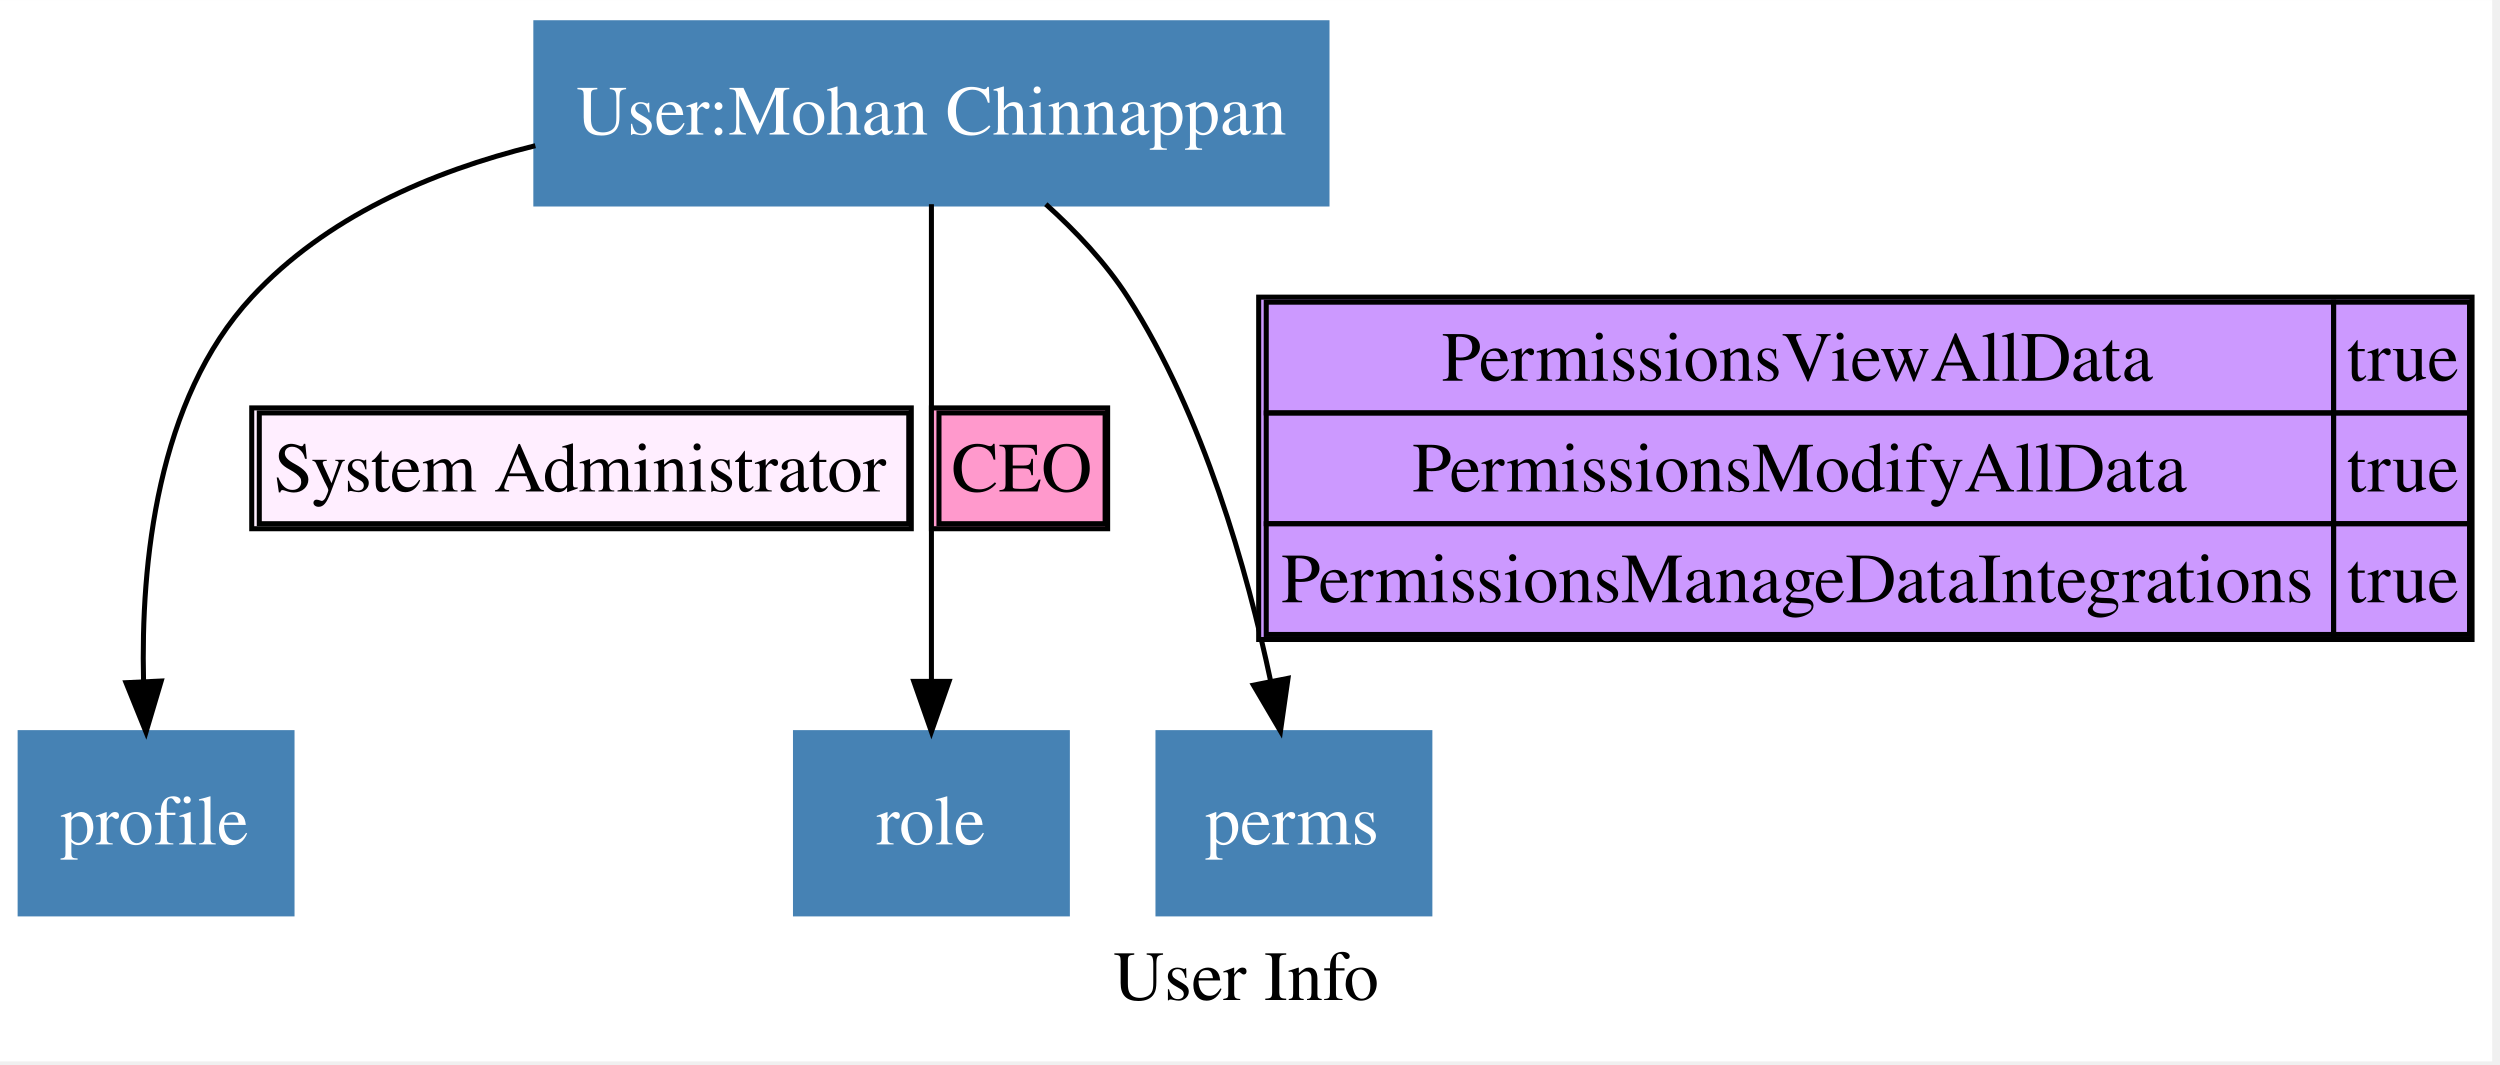
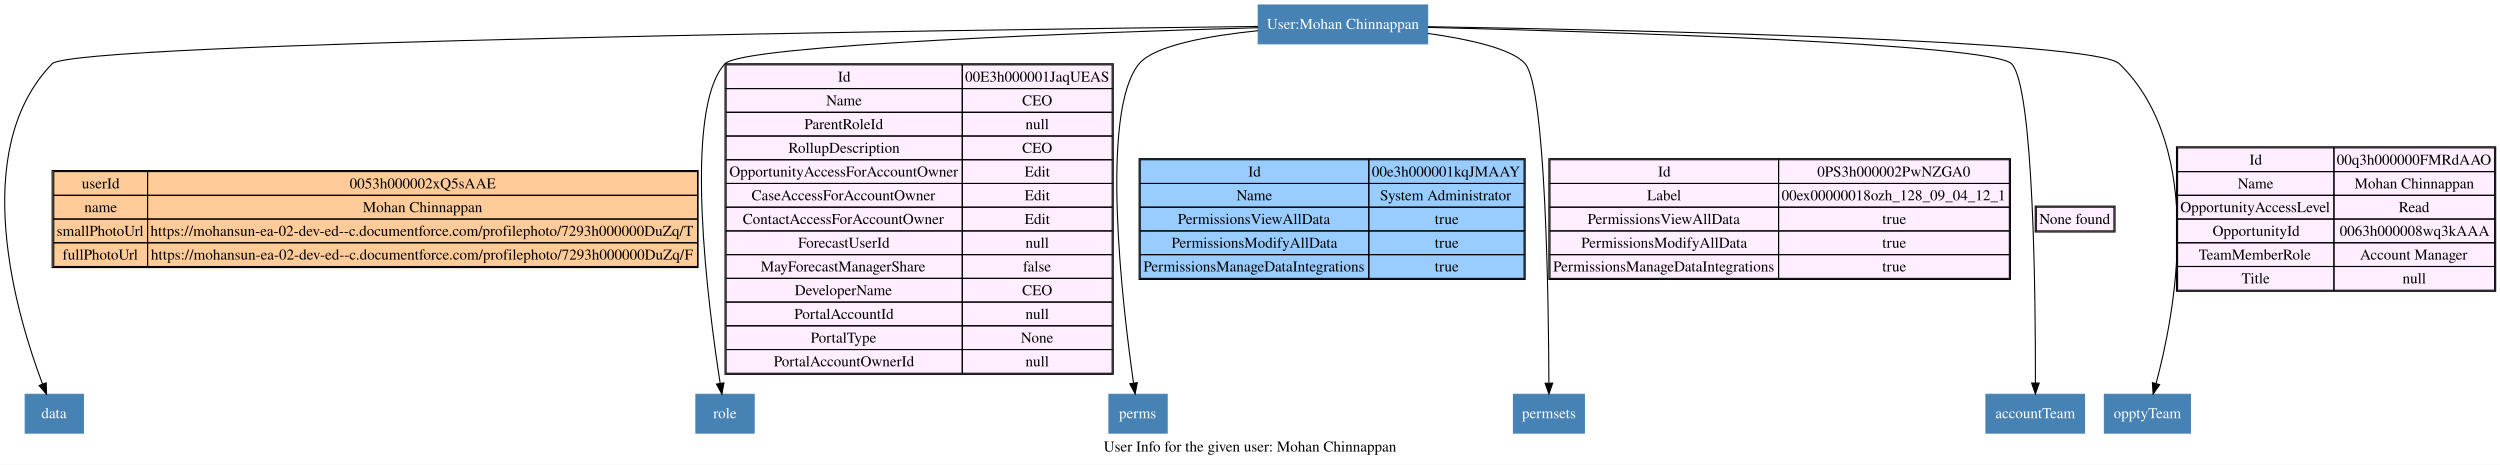
- <svg xmlns="http://www.w3.org/2000/svg" width="432pt" height="184pt" viewBox="0.00 0.00 432.00 183.97">
-   <g id="graph0" class="graph" transform="scale(0.87 0.87) rotate(0) translate(4 206.8)">
-     <polygon fill="white" stroke="transparent" points="-4,4 -4,-206.8 491,-206.8 491,4 -4,4" />
-     <text text-anchor="middle" x="243.5" y="-8.2" font-family="Times,serif" font-size="14.00">User Info</text>
+ <svg xmlns="http://www.w3.org/2000/svg" width="2318pt" height="431pt" viewBox="0.00 0.00 2318.35 430.80">
+   <g id="graph0" class="graph" transform="scale(1 1) rotate(0) translate(4 426.8)">
+     <polygon fill="white" stroke="transparent" points="-4,4 -4,-426.8 2314.35,-426.8 2314.35,4 -4,4" />
+     <text text-anchor="middle" x="1155.18" y="-8.2" font-family="Times,serif" font-size="14.00">User Info for the given user: Mohan Chinnappan</text>
    <g id="node1" class="node">
-       <polygon fill="steelblue" stroke="steelblue" points="102.43,-166.3 102.43,-202.3 259.57,-202.3 259.57,-166.3 102.43,-166.3" />
-       <text text-anchor="middle" x="181" y="-180.1" font-family="Times,serif" font-size="14.00" fill="white">User:Mohan Chinnappan</text>
+       <polygon fill="steelblue" stroke="steelblue" points="1162.78,-386.3 1162.78,-422.3 1319.92,-422.3 1319.92,-386.3 1162.78,-386.3" />
+       <text text-anchor="middle" x="1241.35" y="-400.1" font-family="Times,serif" font-size="14.00" fill="white">User:Mohan Chinnappan</text>
    </g>
    <g id="node2" class="node">
-       <polygon fill="steelblue" stroke="steelblue" points="0,-25.3 0,-61.3 54,-61.3 54,-25.3 0,-25.3" />
-       <text text-anchor="middle" x="26.66" y="-39.1" font-family="Times,serif" font-size="14.00" fill="white">profile</text>
+       <polygon fill="steelblue" stroke="steelblue" points="19.35,-25.3 19.35,-61.3 73.35,-61.3 73.35,-25.3 19.35,-25.3" />
+       <text text-anchor="middle" x="46.01" y="-39.1" font-family="Times,serif" font-size="14.00" fill="white">data</text>
    </g>
    <g id="edge1" class="edge">
-       <path fill="none" stroke="black" d="M102.33,-177.88C81.45,-172.73 60.66,-163.62 46,-147.8 27.13,-127.44 23.96,-94.79 24.51,-71.61" />
-       <polygon fill="black" stroke="black" points="28.02,-71.55 25,-61.4 21.03,-71.22 28.02,-71.55" />
-       <polygon fill="#ffeeff" stroke="transparent" points="46,-101.8 46,-125.8 177,-125.8 177,-101.8 46,-101.8" />
-       <polygon fill="none" stroke="black" points="47.5,-102.8 47.5,-124.8 176.5,-124.8 176.5,-102.8 47.5,-102.8" />
-       <text text-anchor="start" x="50.37" y="-109.2" font-family="Times,serif" font-size="14.00">System Administrator</text>
-       <polygon fill="none" stroke="black" points="46,-101.8 46,-125.8 177,-125.8 177,-101.8 46,-101.8" />
+       <path fill="none" stroke="black" d="M1162.42,-402.42C898.74,-399.31 63.86,-387.89 44.35,-367.8 -34.58,-286.49 12.15,-132.4 35.49,-70.76" />
+       <polygon fill="black" stroke="black" points="38.79,-71.94 39.15,-61.35 32.26,-69.4 38.79,-71.94" />
+       <polygon fill="#ffcc99" stroke="transparent" points="44.35,-178.8 44.35,-268.8 643.35,-268.8 643.35,-178.8 44.35,-178.8" />
+       <polygon fill="none" stroke="black" points="45.85,-245.8 45.85,-267.8 132.85,-267.8 132.85,-245.8 45.85,-245.8" />
+       <text text-anchor="start" x="71.86" y="-252.2" font-family="Times,serif" font-size="14.00">userId</text>
+       <polygon fill="none" stroke="black" points="132.85,-245.8 132.85,-267.8 642.85,-267.8 642.85,-245.8 132.85,-245.8" />
+       <text text-anchor="start" x="320.19" y="-252.2" font-family="Times,serif" font-size="14.00">0053h000002xQ5sAAE</text>
+       <polygon fill="none" stroke="black" points="45.85,-223.8 45.85,-245.8 132.85,-245.8 132.85,-223.8 45.85,-223.8" />
+       <text text-anchor="start" x="74.19" y="-230.2" font-family="Times,serif" font-size="14.00">name</text>
+       <polygon fill="none" stroke="black" points="132.85,-223.8 132.85,-245.8 642.85,-245.8 642.85,-223.8 132.85,-223.8" />
+       <text text-anchor="start" x="332.44" y="-230.2" font-family="Times,serif" font-size="14.00">Mohan Chinnappan</text>
+       <polygon fill="none" stroke="black" points="45.85,-201.8 45.85,-223.8 132.85,-223.8 132.85,-201.8 45.85,-201.8" />
+       <text text-anchor="start" x="48.52" y="-208.2" font-family="Times,serif" font-size="14.00">smallPhotoUrl</text>
+       <polygon fill="none" stroke="black" points="132.85,-201.8 132.85,-223.8 642.85,-223.8 642.85,-201.8 132.85,-201.8" />
+       <text text-anchor="start" x="135.53" y="-208.2" font-family="Times,serif" font-size="14.00">https://mohansun-ea-02-dev-ed--c.documentforce.com/profilephoto/7293h000000DuZq/T</text>
+       <polygon fill="none" stroke="black" points="45.85,-179.8 45.85,-201.8 132.85,-201.8 132.85,-179.8 45.85,-179.8" />
+       <text text-anchor="start" x="53.96" y="-186.2" font-family="Times,serif" font-size="14.00">fullPhotoUrl</text>
+       <polygon fill="none" stroke="black" points="132.85,-179.8 132.85,-201.8 642.85,-201.8 642.85,-179.8 132.85,-179.8" />
+       <text text-anchor="start" x="135.92" y="-186.2" font-family="Times,serif" font-size="14.00">https://mohansun-ea-02-dev-ed--c.documentforce.com/profilephoto/7293h000000DuZq/F</text>
+       <polygon fill="none" stroke="black" points="44.35,-178.8 44.35,-268.8 643.35,-268.8 643.35,-178.8 44.35,-178.8" />
    </g>
    <g id="node3" class="node">
-       <polygon fill="steelblue" stroke="steelblue" points="154,-25.3 154,-61.3 208,-61.3 208,-25.3 154,-25.3" />
-       <text text-anchor="middle" x="180.88" y="-39.1" font-family="Times,serif" font-size="14.00" fill="white">role</text>
+       <polygon fill="steelblue" stroke="steelblue" points="641.35,-25.3 641.35,-61.3 695.35,-61.3 695.35,-25.3 641.35,-25.3" />
+       <text text-anchor="middle" x="668.23" y="-39.1" font-family="Times,serif" font-size="14.00" fill="white">role</text>
    </g>
    <g id="edge2" class="edge">
-       <path fill="none" stroke="black" d="M181,-166.26C181,-142.7 181,-99.94 181,-71.83" />
-       <polygon fill="black" stroke="black" points="184.5,-71.48 181,-61.48 177.5,-71.48 184.5,-71.48" />
-       <polygon fill="#ff99cc" stroke="transparent" points="181,-101.8 181,-125.8 216,-125.8 216,-101.8 181,-101.8" />
-       <polygon fill="none" stroke="black" points="182.5,-102.8 182.5,-124.8 215.5,-124.8 215.5,-102.8 182.5,-102.8" />
-       <text text-anchor="start" x="185" y="-109.2" font-family="Times,serif" font-size="14.00">CEO</text>
-       <polygon fill="none" stroke="black" points="181,-101.8 181,-125.8 216,-125.8 216,-101.8 181,-101.8" />
+       <path fill="none" stroke="black" d="M1162.68,-401.25C1009.57,-396.86 685.01,-385.52 668.35,-367.8 628.73,-325.65 652.87,-141.9 663.81,-71.7" />
+       <polygon fill="black" stroke="black" points="667.33,-71.87 665.45,-61.44 660.42,-70.77 667.33,-71.87" />
+       <polygon fill="#ffeeff" stroke="transparent" points="668.35,-79.8 668.35,-367.8 1028.35,-367.8 1028.35,-79.8 668.35,-79.8" />
+       <polygon fill="none" stroke="black" points="669.35,-344.8 669.35,-366.8 888.35,-366.8 888.35,-344.8 669.35,-344.8" />
+       <text text-anchor="start" x="773.02" y="-351.2" font-family="Times,serif" font-size="14.00">Id</text>
+       <polygon fill="none" stroke="black" points="888.35,-344.8 888.35,-366.8 1027.35,-366.8 1027.35,-344.8 888.35,-344.8" />
+       <text text-anchor="start" x="890.97" y="-351.2" font-family="Times,serif" font-size="14.00">00E3h000001JaqUEAS</text>
+       <polygon fill="none" stroke="black" points="669.35,-322.8 669.35,-344.8 888.35,-344.8 888.35,-322.8 669.35,-322.8" />
+       <text text-anchor="start" x="762.14" y="-329.2" font-family="Times,serif" font-size="14.00">Name</text>
+       <polygon fill="none" stroke="black" points="888.35,-322.8 888.35,-344.8 1027.35,-344.8 1027.35,-322.8 888.35,-322.8" />
+       <text text-anchor="start" x="943.85" y="-329.2" font-family="Times,serif" font-size="14.00">CEO</text>
+       <polygon fill="none" stroke="black" points="669.35,-300.8 669.35,-322.8 888.35,-322.8 888.35,-300.8 669.35,-300.8" />
+       <text text-anchor="start" x="741.92" y="-307.2" font-family="Times,serif" font-size="14.00">ParentRoleId</text>
+       <polygon fill="none" stroke="black" points="888.35,-300.8 888.35,-322.8 1027.35,-322.8 1027.35,-300.8 888.35,-300.8" />
+       <text text-anchor="start" x="946.96" y="-307.2" font-family="Times,serif" font-size="14.00">null</text>
+       <polygon fill="none" stroke="black" points="669.35,-278.8 669.35,-300.8 888.35,-300.8 888.35,-278.8 669.35,-278.8" />
+       <text text-anchor="start" x="727.14" y="-285.2" font-family="Times,serif" font-size="14.00">RollupDescription</text>
+       <polygon fill="none" stroke="black" points="888.35,-278.8 888.35,-300.8 1027.35,-300.8 1027.35,-278.8 888.35,-278.8" />
+       <text text-anchor="start" x="943.85" y="-285.2" font-family="Times,serif" font-size="14.00">CEO</text>
+       <polygon fill="none" stroke="black" points="669.35,-256.8 669.35,-278.8 888.35,-278.8 888.35,-256.8 669.35,-256.8" />
+       <text text-anchor="start" x="672.33" y="-263.2" font-family="Times,serif" font-size="14.00">OpportunityAccessForAccountOwner</text>
+       <polygon fill="none" stroke="black" points="888.35,-256.8 888.35,-278.8 1027.35,-278.8 1027.35,-256.8 888.35,-256.8" />
+       <text text-anchor="start" x="946.18" y="-263.2" font-family="Times,serif" font-size="14.00">Edit</text>
+       <polygon fill="none" stroke="black" points="669.35,-234.8 669.35,-256.8 888.35,-256.8 888.35,-234.8 669.35,-234.8" />
+       <text text-anchor="start" x="692.95" y="-241.2" font-family="Times,serif" font-size="14.00">CaseAccessForAccountOwner</text>
+       <polygon fill="none" stroke="black" points="888.35,-234.8 888.35,-256.8 1027.35,-256.8 1027.35,-234.8 888.35,-234.8" />
+       <text text-anchor="start" x="946.18" y="-241.2" font-family="Times,serif" font-size="14.00">Edit</text>
+       <polygon fill="none" stroke="black" points="669.35,-212.8 669.35,-234.8 888.35,-234.8 888.35,-212.8 669.35,-212.8" />
+       <text text-anchor="start" x="684.78" y="-219.2" font-family="Times,serif" font-size="14.00">ContactAccessForAccountOwner</text>
+       <polygon fill="none" stroke="black" points="888.35,-212.8 888.35,-234.8 1027.35,-234.8 1027.35,-212.8 888.35,-212.8" />
+       <text text-anchor="start" x="946.18" y="-219.2" font-family="Times,serif" font-size="14.00">Edit</text>
+       <polygon fill="none" stroke="black" points="669.35,-190.8 669.35,-212.8 888.35,-212.8 888.35,-190.8 669.35,-190.8" />
+       <text text-anchor="start" x="736.1" y="-197.2" font-family="Times,serif" font-size="14.00">ForecastUserId</text>
+       <polygon fill="none" stroke="black" points="888.35,-190.8 888.35,-212.8 1027.35,-212.8 1027.35,-190.8 888.35,-190.8" />
+       <text text-anchor="start" x="946.96" y="-197.2" font-family="Times,serif" font-size="14.00">null</text>
+       <polygon fill="none" stroke="black" points="669.35,-168.8 669.35,-190.8 888.35,-190.8 888.35,-168.8 669.35,-168.8" />
+       <text text-anchor="start" x="701.5" y="-175.2" font-family="Times,serif" font-size="14.00">MayForecastManagerShare</text>
+       <polygon fill="none" stroke="black" points="888.35,-168.8 888.35,-190.8 1027.35,-190.8 1027.35,-168.8 888.35,-168.8" />
+       <text text-anchor="start" x="944.64" y="-175.2" font-family="Times,serif" font-size="14.00">false</text>
+       <polygon fill="none" stroke="black" points="669.35,-146.8 669.35,-168.8 888.35,-168.8 888.35,-146.8 669.35,-146.8" />
+       <text text-anchor="start" x="732.99" y="-153.2" font-family="Times,serif" font-size="14.00">DeveloperName</text>
+       <polygon fill="none" stroke="black" points="888.35,-146.8 888.35,-168.8 1027.35,-168.8 1027.35,-146.8 888.35,-146.8" />
+       <text text-anchor="start" x="943.85" y="-153.2" font-family="Times,serif" font-size="14.00">CEO</text>
+       <polygon fill="none" stroke="black" points="669.35,-124.8 669.35,-146.8 888.35,-146.8 888.35,-124.8 669.35,-124.8" />
+       <text text-anchor="start" x="732.59" y="-131.2" font-family="Times,serif" font-size="14.00">PortalAccountId</text>
+       <polygon fill="none" stroke="black" points="888.35,-124.8 888.35,-146.8 1027.35,-146.8 1027.35,-124.8 888.35,-124.8" />
+       <text text-anchor="start" x="946.96" y="-131.2" font-family="Times,serif" font-size="14.00">null</text>
+       <polygon fill="none" stroke="black" points="669.35,-102.8 669.35,-124.8 888.35,-124.8 888.35,-102.8 669.35,-102.8" />
+       <text text-anchor="start" x="747.75" y="-109.2" font-family="Times,serif" font-size="14.00">PortalType</text>
+       <polygon fill="none" stroke="black" points="888.35,-102.8 888.35,-124.8 1027.35,-124.8 1027.35,-102.8 888.35,-102.8" />
+       <text text-anchor="start" x="942.69" y="-109.2" font-family="Times,serif" font-size="14.00">None</text>
+       <polygon fill="none" stroke="black" points="669.35,-80.8 669.35,-102.8 888.35,-102.8 888.35,-80.8 669.35,-80.8" />
+       <text text-anchor="start" x="713.54" y="-87.2" font-family="Times,serif" font-size="14.00">PortalAccountOwnerId</text>
+       <polygon fill="none" stroke="black" points="888.35,-80.8 888.35,-102.8 1027.35,-102.8 1027.35,-80.8 888.35,-80.8" />
+       <text text-anchor="start" x="946.96" y="-87.2" font-family="Times,serif" font-size="14.00">null</text>
+       <polygon fill="none" stroke="black" points="668.35,-79.8 668.35,-367.8 1028.35,-367.8 1028.35,-79.8 668.35,-79.8" />
    </g>
    <g id="node4" class="node">
-       <polygon fill="steelblue" stroke="steelblue" points="226,-25.3 226,-61.3 280,-61.3 280,-25.3 226,-25.3" />
-       <text text-anchor="middle" x="252.61" y="-39.1" font-family="Times,serif" font-size="14.00" fill="white">perms</text>
+       <polygon fill="steelblue" stroke="steelblue" points="1024.35,-25.3 1024.35,-61.3 1078.35,-61.3 1078.35,-25.3 1024.35,-25.3" />
+       <text text-anchor="middle" x="1050.96" y="-39.1" font-family="Times,serif" font-size="14.00" fill="white">perms</text>
    </g>
    <g id="edge3" class="edge">
-       <path fill="none" stroke="black" d="M203.72,-166.26C209.68,-160.9 215.65,-154.58 220,-147.8 235.06,-124.34 243.73,-93.46 248.37,-71.56" />
-       <polygon fill="black" stroke="black" points="251.83,-72.09 250.33,-61.6 244.96,-70.73 251.83,-72.09" />
-       <polygon fill="#cc99ff" stroke="transparent" points="246,-79.8 246,-147.8 487,-147.8 487,-79.8 246,-79.8" />
-       <polygon fill="none" stroke="black" points="247.5,-124.8 247.5,-146.8 459.5,-146.8 459.5,-124.8 247.5,-124.8" />
-       <text text-anchor="start" x="282.35" y="-131.2" font-family="Times,serif" font-size="14.00">PermissionsViewAllData</text>
-       <polygon fill="none" stroke="black" points="459.5,-124.8 459.5,-146.8 486.5,-146.8 486.5,-124.8 459.5,-124.8" />
-       <text text-anchor="start" x="462.12" y="-131.2" font-family="Times,serif" font-size="14.00">true</text>
-       <polygon fill="none" stroke="black" points="247.5,-102.8 247.5,-124.8 459.5,-124.8 459.5,-102.8 247.5,-102.8" />
-       <text text-anchor="start" x="276.51" y="-109.2" font-family="Times,serif" font-size="14.00">PermissionsModifyAllData</text>
-       <polygon fill="none" stroke="black" points="459.5,-102.8 459.5,-124.8 486.5,-124.8 486.5,-102.8 459.5,-102.8" />
-       <text text-anchor="start" x="462.12" y="-109.2" font-family="Times,serif" font-size="14.00">true</text>
-       <polygon fill="none" stroke="black" points="247.5,-80.8 247.5,-102.8 459.5,-102.8 459.5,-80.8 247.5,-80.8" />
-       <text text-anchor="start" x="250.48" y="-87.2" font-family="Times,serif" font-size="14.00">PermissionsManageDataIntegrations</text>
-       <polygon fill="none" stroke="black" points="459.5,-80.8 459.5,-102.8 486.5,-102.8 486.5,-80.8 459.5,-80.8" />
-       <text text-anchor="start" x="462.12" y="-87.2" font-family="Times,serif" font-size="14.00">true</text>
-       <polygon fill="none" stroke="black" points="246,-79.8 246,-147.8 487,-147.8 487,-79.8 246,-79.8" />
+       <path fill="none" stroke="black" d="M1162.73,-398.46C1117.39,-393.85 1066.61,-384.93 1052.35,-367.8 1015.43,-323.44 1037.14,-141.83 1047.14,-71.92" />
+       <polygon fill="black" stroke="black" points="1050.65,-72.09 1048.64,-61.69 1043.73,-71.08 1050.65,-72.09" />
+       <polygon fill="#99ccff" stroke="transparent" points="1052.35,-167.8 1052.35,-279.8 1410.35,-279.8 1410.35,-167.8 1052.35,-167.8" />
+       <polygon fill="none" stroke="black" points="1053.35,-256.8 1053.35,-278.8 1265.35,-278.8 1265.35,-256.8 1053.35,-256.8" />
+       <text text-anchor="start" x="1153.52" y="-263.2" font-family="Times,serif" font-size="14.00">Id</text>
+       <polygon fill="none" stroke="black" points="1265.35,-256.8 1265.35,-278.8 1409.35,-278.8 1409.35,-256.8 1265.35,-256.8" />
+       <text text-anchor="start" x="1268.14" y="-263.2" font-family="Times,serif" font-size="14.00">00e3h000001kqJMAAY</text>
+       <polygon fill="none" stroke="black" points="1053.35,-234.8 1053.35,-256.8 1265.35,-256.8 1265.35,-234.8 1053.35,-234.8" />
+       <text text-anchor="start" x="1142.64" y="-241.2" font-family="Times,serif" font-size="14.00">Name</text>
+       <polygon fill="none" stroke="black" points="1265.35,-234.8 1265.35,-256.8 1409.35,-256.8 1409.35,-234.8 1265.35,-234.8" />
+       <text text-anchor="start" x="1275.72" y="-241.2" font-family="Times,serif" font-size="14.00">System Administrator</text>
+       <polygon fill="none" stroke="black" points="1053.35,-212.8 1053.35,-234.8 1265.35,-234.8 1265.35,-212.8 1053.35,-212.8" />
+       <text text-anchor="start" x="1088.2" y="-219.2" font-family="Times,serif" font-size="14.00">PermissionsViewAllData</text>
+       <polygon fill="none" stroke="black" points="1265.35,-212.8 1265.35,-234.8 1409.35,-234.8 1409.35,-212.8 1265.35,-212.8" />
+       <text text-anchor="start" x="1326.47" y="-219.2" font-family="Times,serif" font-size="14.00">true</text>
+       <polygon fill="none" stroke="black" points="1053.35,-190.8 1053.35,-212.8 1265.35,-212.8 1265.35,-190.8 1053.35,-190.8" />
+       <text text-anchor="start" x="1082.36" y="-197.2" font-family="Times,serif" font-size="14.00">PermissionsModifyAllData</text>
+       <polygon fill="none" stroke="black" points="1265.35,-190.8 1265.35,-212.8 1409.35,-212.8 1409.35,-190.8 1265.35,-190.8" />
+       <text text-anchor="start" x="1326.47" y="-197.2" font-family="Times,serif" font-size="14.00">true</text>
+       <polygon fill="none" stroke="black" points="1053.35,-168.8 1053.35,-190.8 1265.35,-190.8 1265.35,-168.8 1053.35,-168.8" />
+       <text text-anchor="start" x="1056.33" y="-175.2" font-family="Times,serif" font-size="14.00">PermissionsManageDataIntegrations</text>
+       <polygon fill="none" stroke="black" points="1265.35,-168.8 1265.35,-190.8 1409.35,-190.8 1409.35,-168.8 1265.35,-168.8" />
+       <text text-anchor="start" x="1326.47" y="-175.2" font-family="Times,serif" font-size="14.00">true</text>
+       <polygon fill="none" stroke="black" points="1052.35,-167.8 1052.35,-279.8 1410.35,-279.8 1410.35,-167.8 1052.35,-167.8" />
+     </g>
+     <g id="node5" class="node">
+       <polygon fill="steelblue" stroke="steelblue" points="1399.47,-25.3 1399.47,-61.3 1465.23,-61.3 1465.23,-25.3 1399.47,-25.3" />
+       <text text-anchor="middle" x="1432.35" y="-39.1" font-family="Times,serif" font-size="14.00" fill="white">permsets</text>
+     </g>
+     <g id="edge4" class="edge">
+       <path fill="none" stroke="black" d="M1320.08,-395.91C1358.12,-390.59 1398.15,-381.83 1410.35,-367.8 1429.54,-345.73 1432.07,-146.28 1432.35,-72.01" />
+       <polygon fill="black" stroke="black" points="1435.85,-71.61 1432.37,-61.6 1428.85,-71.59 1435.85,-71.61" />
+       <polygon fill="#ffeeff" stroke="transparent" points="1432.35,-167.8 1432.35,-279.8 1860.35,-279.8 1860.35,-167.8 1432.35,-167.8" />
+       <polygon fill="none" stroke="black" points="1433.35,-256.8 1433.35,-278.8 1645.35,-278.8 1645.35,-256.8 1433.35,-256.8" />
+       <text text-anchor="start" x="1533.52" y="-263.2" font-family="Times,serif" font-size="14.00">Id</text>
+       <polygon fill="none" stroke="black" points="1645.35,-256.8 1645.35,-278.8 1859.35,-278.8 1859.35,-256.8 1645.35,-256.8" />
+       <text text-anchor="start" x="1681.19" y="-263.2" font-family="Times,serif" font-size="14.00">0PS3h000002PwNZGA0</text>
+       <polygon fill="none" stroke="black" points="1433.35,-234.8 1433.35,-256.8 1645.35,-256.8 1645.35,-234.8 1433.35,-234.8" />
+       <text text-anchor="start" x="1523.41" y="-241.2" font-family="Times,serif" font-size="14.00">Label</text>
+       <polygon fill="none" stroke="black" points="1645.35,-234.8 1645.35,-256.8 1859.35,-256.8 1859.35,-234.8 1645.35,-234.8" />
+       <text text-anchor="start" x="1648.14" y="-241.2" font-family="Times,serif" font-size="14.00">00ex00000018ozh_128_09_04_12_1</text>
+       <polygon fill="none" stroke="black" points="1433.35,-212.8 1433.35,-234.8 1645.35,-234.8 1645.35,-212.8 1433.35,-212.8" />
+       <text text-anchor="start" x="1468.2" y="-219.2" font-family="Times,serif" font-size="14.00">PermissionsViewAllData</text>
+       <polygon fill="none" stroke="black" points="1645.35,-212.8 1645.35,-234.8 1859.35,-234.8 1859.35,-212.8 1645.35,-212.8" />
+       <text text-anchor="start" x="1741.47" y="-219.2" font-family="Times,serif" font-size="14.00">true</text>
+       <polygon fill="none" stroke="black" points="1433.35,-190.8 1433.35,-212.8 1645.35,-212.8 1645.35,-190.8 1433.35,-190.8" />
+       <text text-anchor="start" x="1462.36" y="-197.2" font-family="Times,serif" font-size="14.00">PermissionsModifyAllData</text>
+       <polygon fill="none" stroke="black" points="1645.35,-190.8 1645.35,-212.8 1859.35,-212.8 1859.35,-190.8 1645.35,-190.8" />
+       <text text-anchor="start" x="1741.47" y="-197.2" font-family="Times,serif" font-size="14.00">true</text>
+       <polygon fill="none" stroke="black" points="1433.35,-168.8 1433.35,-190.8 1645.35,-190.8 1645.35,-168.8 1433.35,-168.8" />
+       <text text-anchor="start" x="1436.33" y="-175.2" font-family="Times,serif" font-size="14.00">PermissionsManageDataIntegrations</text>
+       <polygon fill="none" stroke="black" points="1645.35,-168.8 1645.35,-190.8 1859.35,-190.8 1859.35,-168.8 1645.35,-168.8" />
+       <text text-anchor="start" x="1741.47" y="-175.2" font-family="Times,serif" font-size="14.00">true</text>
+       <polygon fill="none" stroke="black" points="1432.35,-167.8 1432.35,-279.8 1860.35,-279.8 1860.35,-167.8 1432.35,-167.8" />
+     </g>
+     <g id="node6" class="node">
+       <polygon fill="steelblue" stroke="steelblue" points="1837.65,-25.3 1837.65,-61.3 1929.05,-61.3 1929.05,-25.3 1837.65,-25.3" />
+       <text text-anchor="middle" x="1883.35" y="-39.1" font-family="Times,serif" font-size="14.00" fill="white">accountTeam</text>
+     </g>
+     <g id="edge5" class="edge">
+       <path fill="none" stroke="black" d="M1320.1,-401.53C1482.78,-397.51 1842.41,-386.54 1861.35,-367.8 1882.19,-347.19 1883.68,-146.02 1883.51,-71.71" />
+       <polygon fill="black" stroke="black" points="1887.01,-71.69 1883.48,-61.7 1880.01,-71.71 1887.01,-71.69" />
+       <polygon fill="#ffeeff" stroke="transparent" points="1883.35,-211.8 1883.35,-235.8 1957.35,-235.8 1957.35,-211.8 1883.35,-211.8" />
+       <polygon fill="none" stroke="black" points="1884.35,-212.8 1884.35,-234.8 1956.35,-234.8 1956.35,-212.8 1884.35,-212.8" />
+       <text text-anchor="start" x="1887.11" y="-219.2" font-family="Times,serif" font-size="14.00">None found</text>
+       <polygon fill="none" stroke="black" points="1883.35,-211.8 1883.35,-235.8 1957.35,-235.8 1957.35,-211.8 1883.35,-211.8" />
+     </g>
+     <g id="node7" class="node">
+       <polygon fill="steelblue" stroke="steelblue" points="1947.47,-25.3 1947.47,-61.3 2027.23,-61.3 2027.23,-25.3 1947.47,-25.3" />
+       <text text-anchor="middle" x="1987.35" y="-39.1" font-family="Times,serif" font-size="14.00" fill="white">opptyTeam</text>
+     </g>
+     <g id="edge6" class="edge">
+       <path fill="none" stroke="black" d="M1320.24,-402.17C1502.42,-399.21 1938.63,-389.82 1961.35,-367.8 2042.8,-288.83 2012.21,-133.96 1995.44,-71.44" />
+       <polygon fill="black" stroke="black" points="1998.74,-70.24 1992.69,-61.54 1991.99,-72.12 1998.74,-70.24" />
+       <polygon fill="#ffeeff" stroke="transparent" points="2014.35,-156.8 2014.35,-290.8 2310.35,-290.8 2310.35,-156.8 2014.35,-156.8" />
+       <polygon fill="none" stroke="black" points="2015.35,-267.8 2015.35,-289.8 2160.35,-289.8 2160.35,-267.8 2015.35,-267.8" />
+       <text text-anchor="start" x="2082.02" y="-274.2" font-family="Times,serif" font-size="14.00">Id</text>
+       <polygon fill="none" stroke="black" points="2160.35,-267.8 2160.35,-289.8 2309.35,-289.8 2309.35,-267.8 2160.35,-267.8" />
+       <text text-anchor="start" x="2162.91" y="-274.2" font-family="Times,serif" font-size="14.00">00q3h000000FMRdAAO</text>
+       <polygon fill="none" stroke="black" points="2015.35,-245.8 2015.35,-267.8 2160.35,-267.8 2160.35,-245.8 2015.35,-245.8" />
+       <text text-anchor="start" x="2071.14" y="-252.2" font-family="Times,serif" font-size="14.00">Name</text>
+       <polygon fill="none" stroke="black" points="2160.35,-245.8 2160.35,-267.8 2309.35,-267.8 2309.35,-245.8 2160.35,-245.8" />
+       <text text-anchor="start" x="2179.44" y="-252.2" font-family="Times,serif" font-size="14.00">Mohan Chinnappan</text>
+       <polygon fill="none" stroke="black" points="2015.35,-223.8 2015.35,-245.8 2160.35,-245.8 2160.35,-223.8 2015.35,-223.8" />
+       <text text-anchor="start" x="2017.88" y="-230.2" font-family="Times,serif" font-size="14.00">OpportunityAccessLevel</text>
+       <polygon fill="none" stroke="black" points="2160.35,-223.8 2160.35,-245.8 2309.35,-245.8 2309.35,-223.8 2160.35,-223.8" />
+       <text text-anchor="start" x="2220.47" y="-230.2" font-family="Times,serif" font-size="14.00">Read</text>
+       <polygon fill="none" stroke="black" points="2015.35,-201.8 2015.35,-223.8 2160.35,-223.8 2160.35,-201.8 2015.35,-201.8" />
+       <text text-anchor="start" x="2047.8" y="-208.2" font-family="Times,serif" font-size="14.00">OpportunityId</text>
+       <polygon fill="none" stroke="black" points="2160.35,-201.8 2160.35,-223.8 2309.35,-223.8 2309.35,-201.8 2160.35,-201.8" />
+       <text text-anchor="start" x="2165.64" y="-208.2" font-family="Times,serif" font-size="14.00">0063h000008wq3kAAA</text>
+       <polygon fill="none" stroke="black" points="2015.35,-179.8 2015.35,-201.8 2160.35,-201.8 2160.35,-179.8 2015.35,-179.8" />
+       <text text-anchor="start" x="2034.98" y="-186.2" font-family="Times,serif" font-size="14.00">TeamMemberRole</text>
+       <polygon fill="none" stroke="black" points="2160.35,-179.8 2160.35,-201.8 2309.35,-201.8 2309.35,-179.8 2160.35,-179.8" />
+       <text text-anchor="start" x="2184.51" y="-186.2" font-family="Times,serif" font-size="14.00">Account Manager</text>
+       <polygon fill="none" stroke="black" points="2015.35,-157.8 2015.35,-179.8 2160.35,-179.8 2160.35,-157.8 2015.35,-157.8" />
+       <text text-anchor="start" x="2074.63" y="-164.2" font-family="Times,serif" font-size="14.00">Title</text>
+       <polygon fill="none" stroke="black" points="2160.35,-157.8 2160.35,-179.8 2309.35,-179.8 2309.35,-157.8 2160.35,-157.8" />
+       <text text-anchor="start" x="2223.96" y="-164.2" font-family="Times,serif" font-size="14.00">null</text>
+       <polygon fill="none" stroke="black" points="2014.35,-156.8 2014.35,-290.8 2310.35,-290.8 2310.35,-156.8 2014.35,-156.8" />
    </g>
  </g>
</svg>
